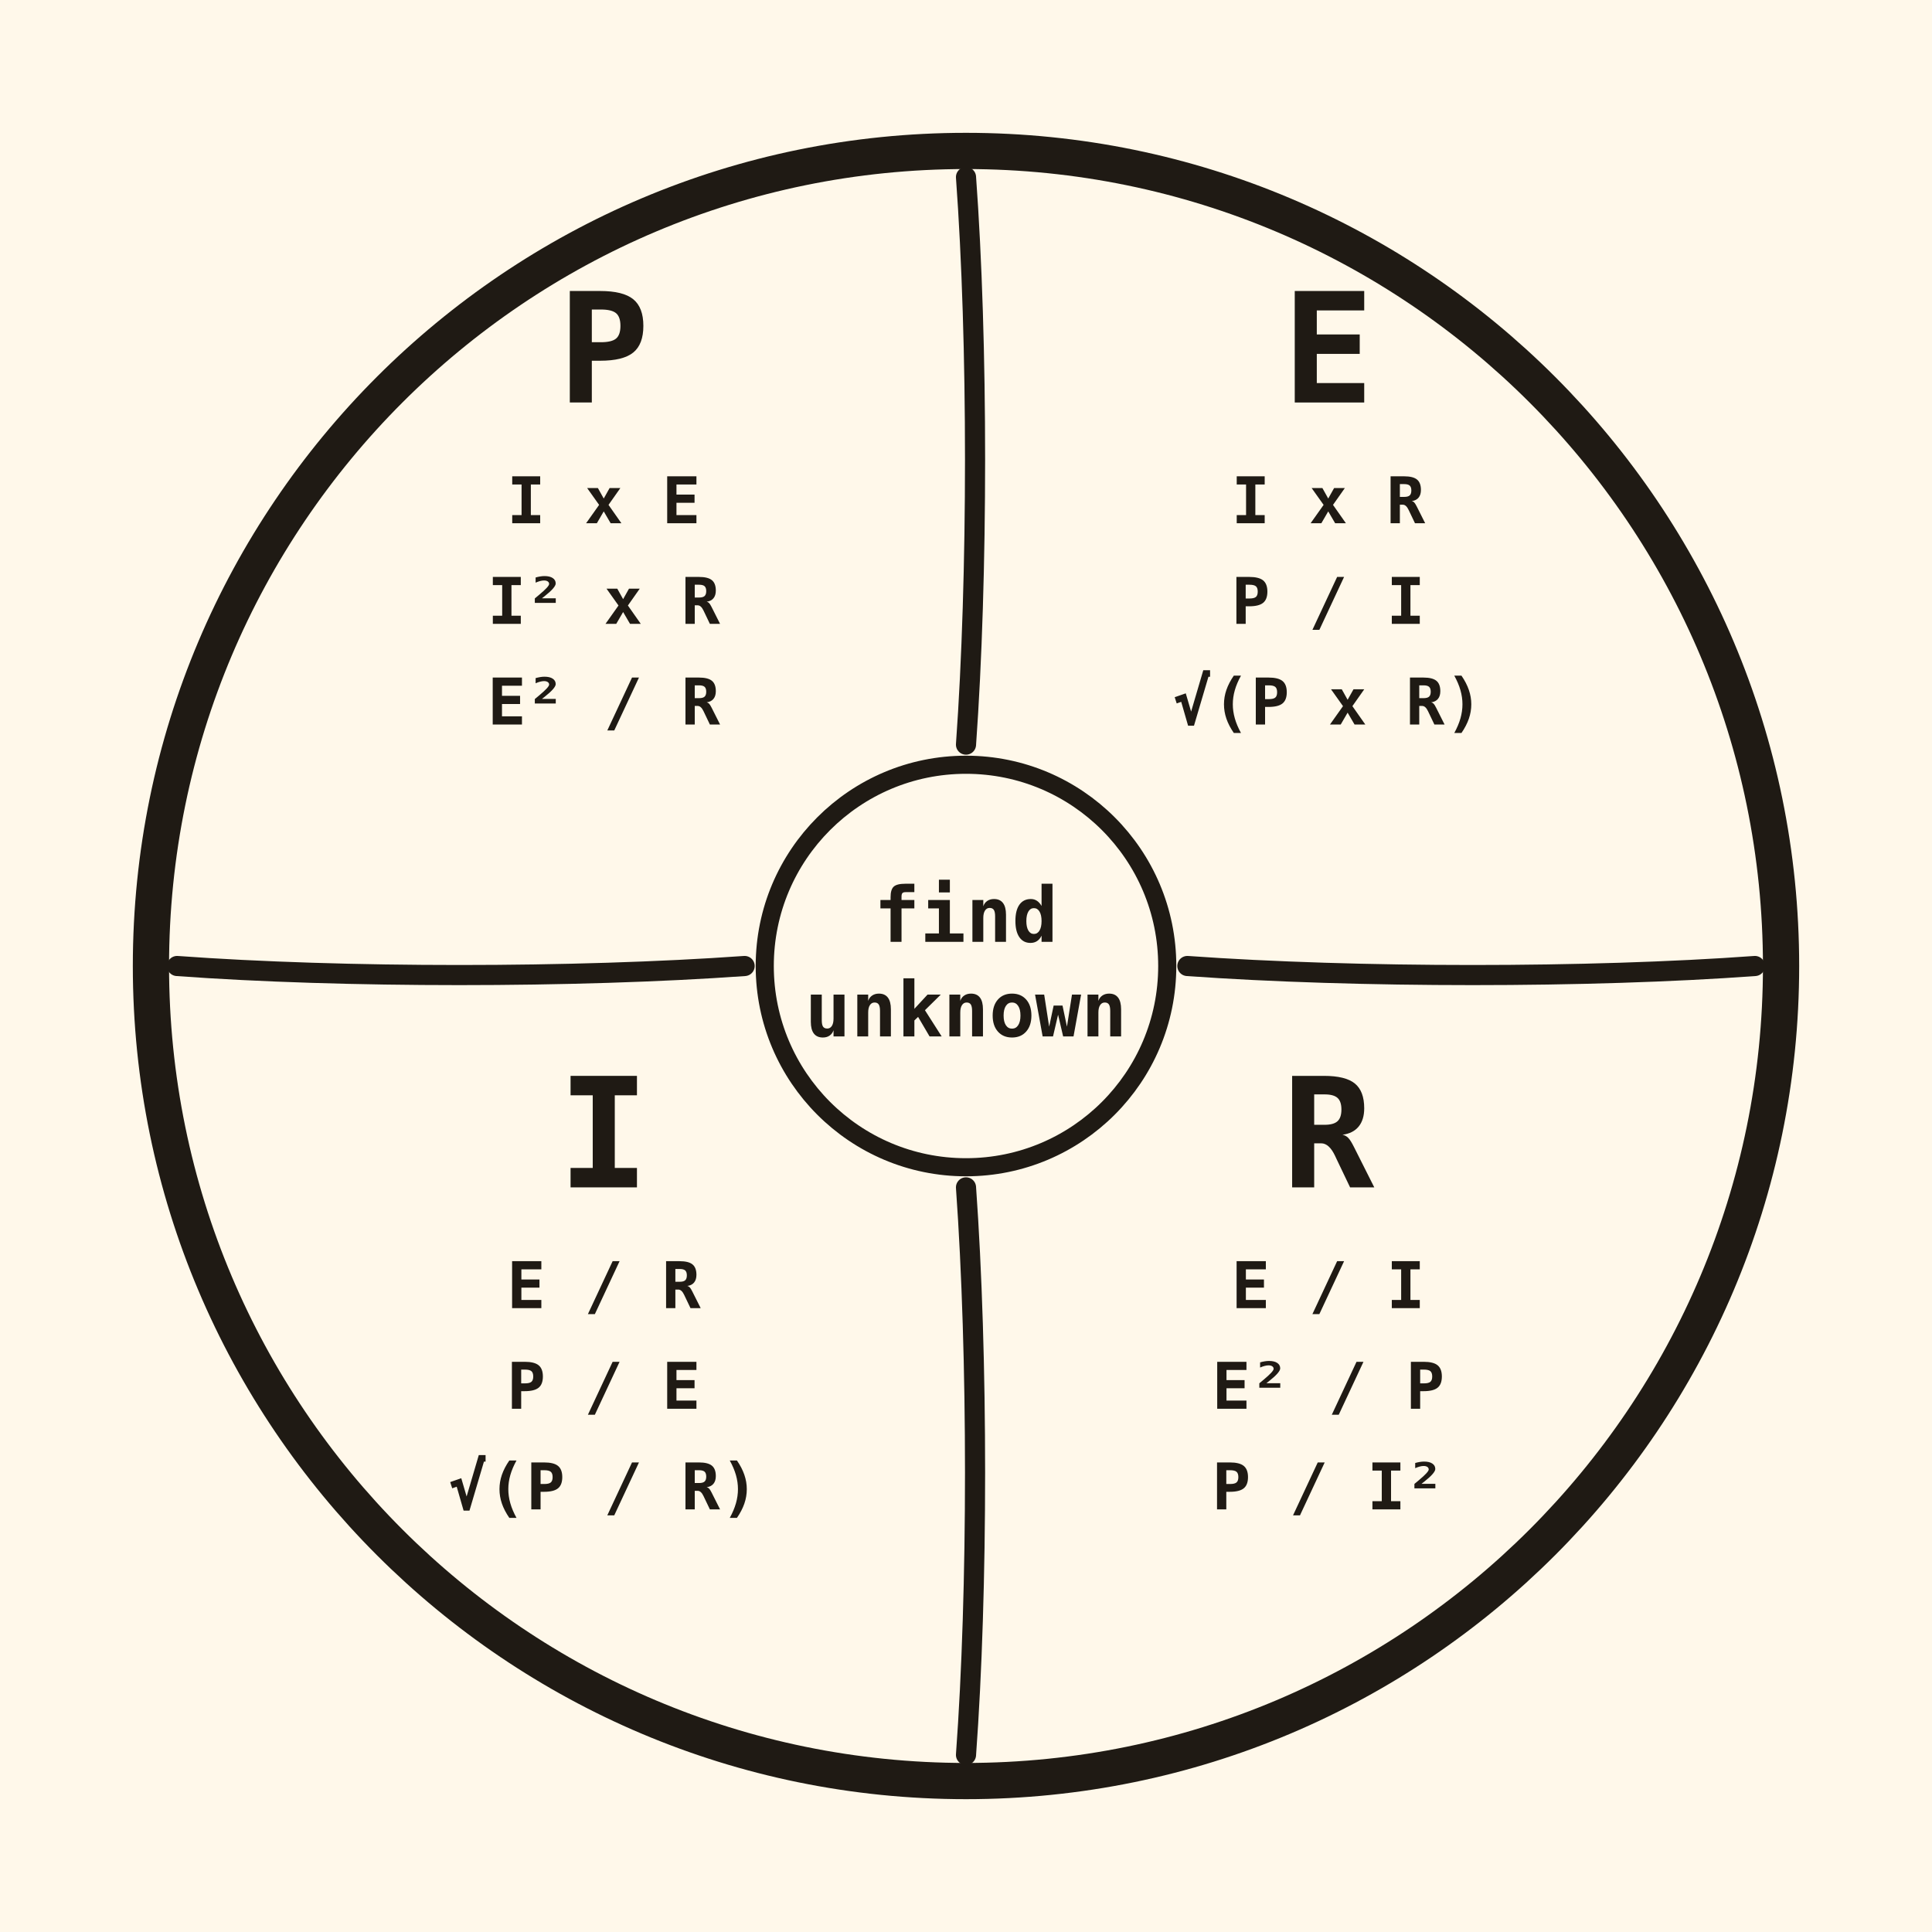
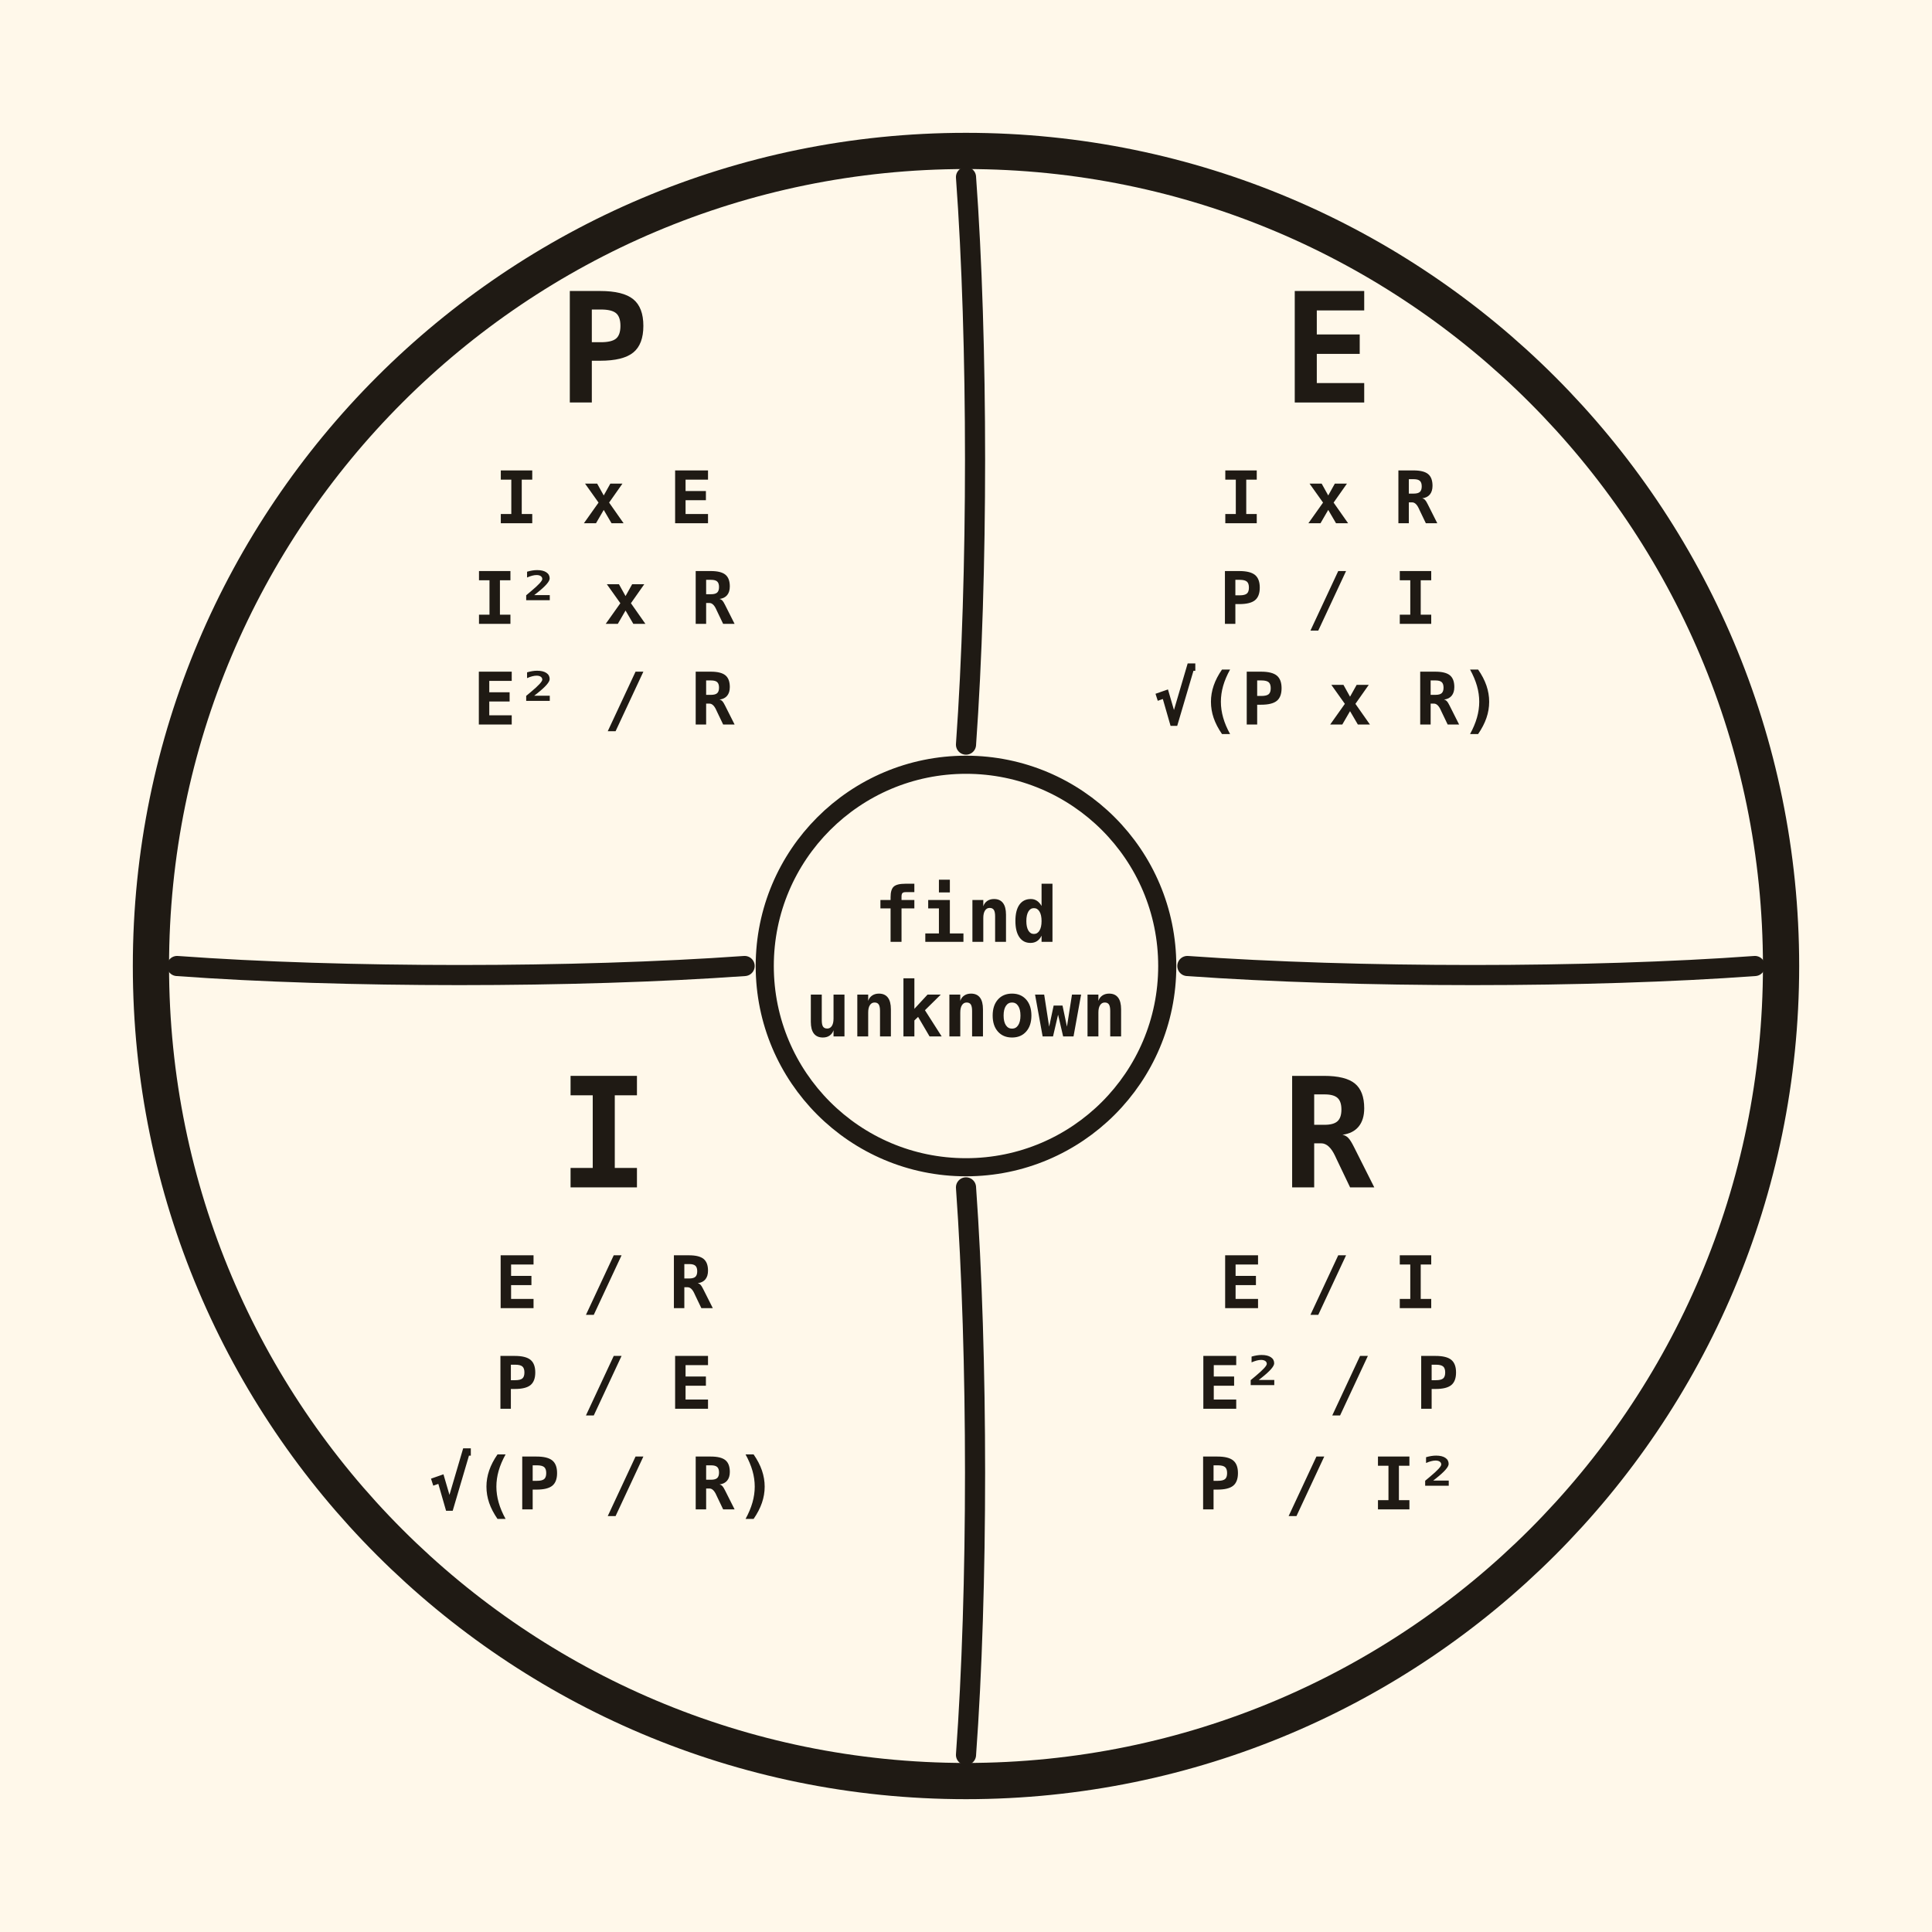
<svg xmlns="http://www.w3.org/2000/svg" viewBox="0 0 960 960">
  <rect width="100%" height="100%" fill="#FFF8EA" />
  <g color="#1F1A14">
    <g fill="none" stroke="currentColor" stroke-linecap="round" stroke-linejoin="round">
      <circle cx="480" cy="480" r="405" stroke-width="18" />
      <path d="M480 88 C486 170 486 286 480 370" stroke-width="10" />
      <path d="M480 590 C486 674 486 790 480 872" stroke-width="10" />
      <path d="M88 480 C170 486 286 486 370 480" stroke-width="10" />
      <path d="M590 480 C674 486 790 486 872 480" stroke-width="10" />
      <circle cx="480" cy="480" r="100" stroke-width="9" />
    </g>
    <g fill="currentColor" font-family="ui-monospace, SFMono-Regular, Menlo, Consolas, monospace" text-anchor="middle">
      <text x="480" y="468" font-size="38" font-weight="700">find</text>
      <text x="480" y="515" font-size="38" font-weight="700">unknown</text>
      <text x="300" y="200" font-size="76" font-weight="800">P</text>
-       <text x="300" y="260" font-size="32" font-weight="700">I x E</text>
-       <text x="300" y="310" font-size="32" font-weight="700">I² x R</text>
-       <text x="300" y="360" font-size="32" font-weight="700">E² / R</text>
+       <text x="300" y="260" font-size="36" font-weight="700">I x E</text>
+       <text x="300" y="310" font-size="36" font-weight="700">I² x R</text>
+       <text x="300" y="360" font-size="36" font-weight="700">E² / R</text>
      <text x="660" y="200" font-size="76" font-weight="800">E</text>
-       <text x="660" y="260" font-size="32" font-weight="700">I x R</text>
-       <text x="660" y="310" font-size="32" font-weight="700">P / I</text>
-       <text x="660" y="360" font-size="32" font-weight="700">√(P x R)</text>
+       <text x="660" y="260" font-size="36" font-weight="700">I x R</text>
+       <text x="660" y="310" font-size="36" font-weight="700">P / I</text>
+       <text x="660" y="360" font-size="36" font-weight="700">√(P x R)</text>
      <text x="300" y="590" font-size="76" font-weight="800">I</text>
-       <text x="300" y="650" font-size="32" font-weight="700">E / R</text>
-       <text x="300" y="700" font-size="32" font-weight="700">P / E</text>
-       <text x="300" y="750" font-size="32" font-weight="700">√(P / R)</text>
+       <text x="300" y="650" font-size="36" font-weight="700">E / R</text>
+       <text x="300" y="700" font-size="36" font-weight="700">P / E</text>
+       <text x="300" y="750" font-size="36" font-weight="700">√(P / R)</text>
      <text x="660" y="590" font-size="76" font-weight="800">R</text>
-       <text x="660" y="650" font-size="32" font-weight="700">E / I</text>
-       <text x="660" y="700" font-size="32" font-weight="700">E² / P</text>
-       <text x="660" y="750" font-size="32" font-weight="700">P / I²</text>
+       <text x="660" y="650" font-size="36" font-weight="700">E / I</text>
+       <text x="660" y="700" font-size="36" font-weight="700">E² / P</text>
+       <text x="660" y="750" font-size="36" font-weight="700">P / I²</text>
    </g>
  </g>
</svg>
